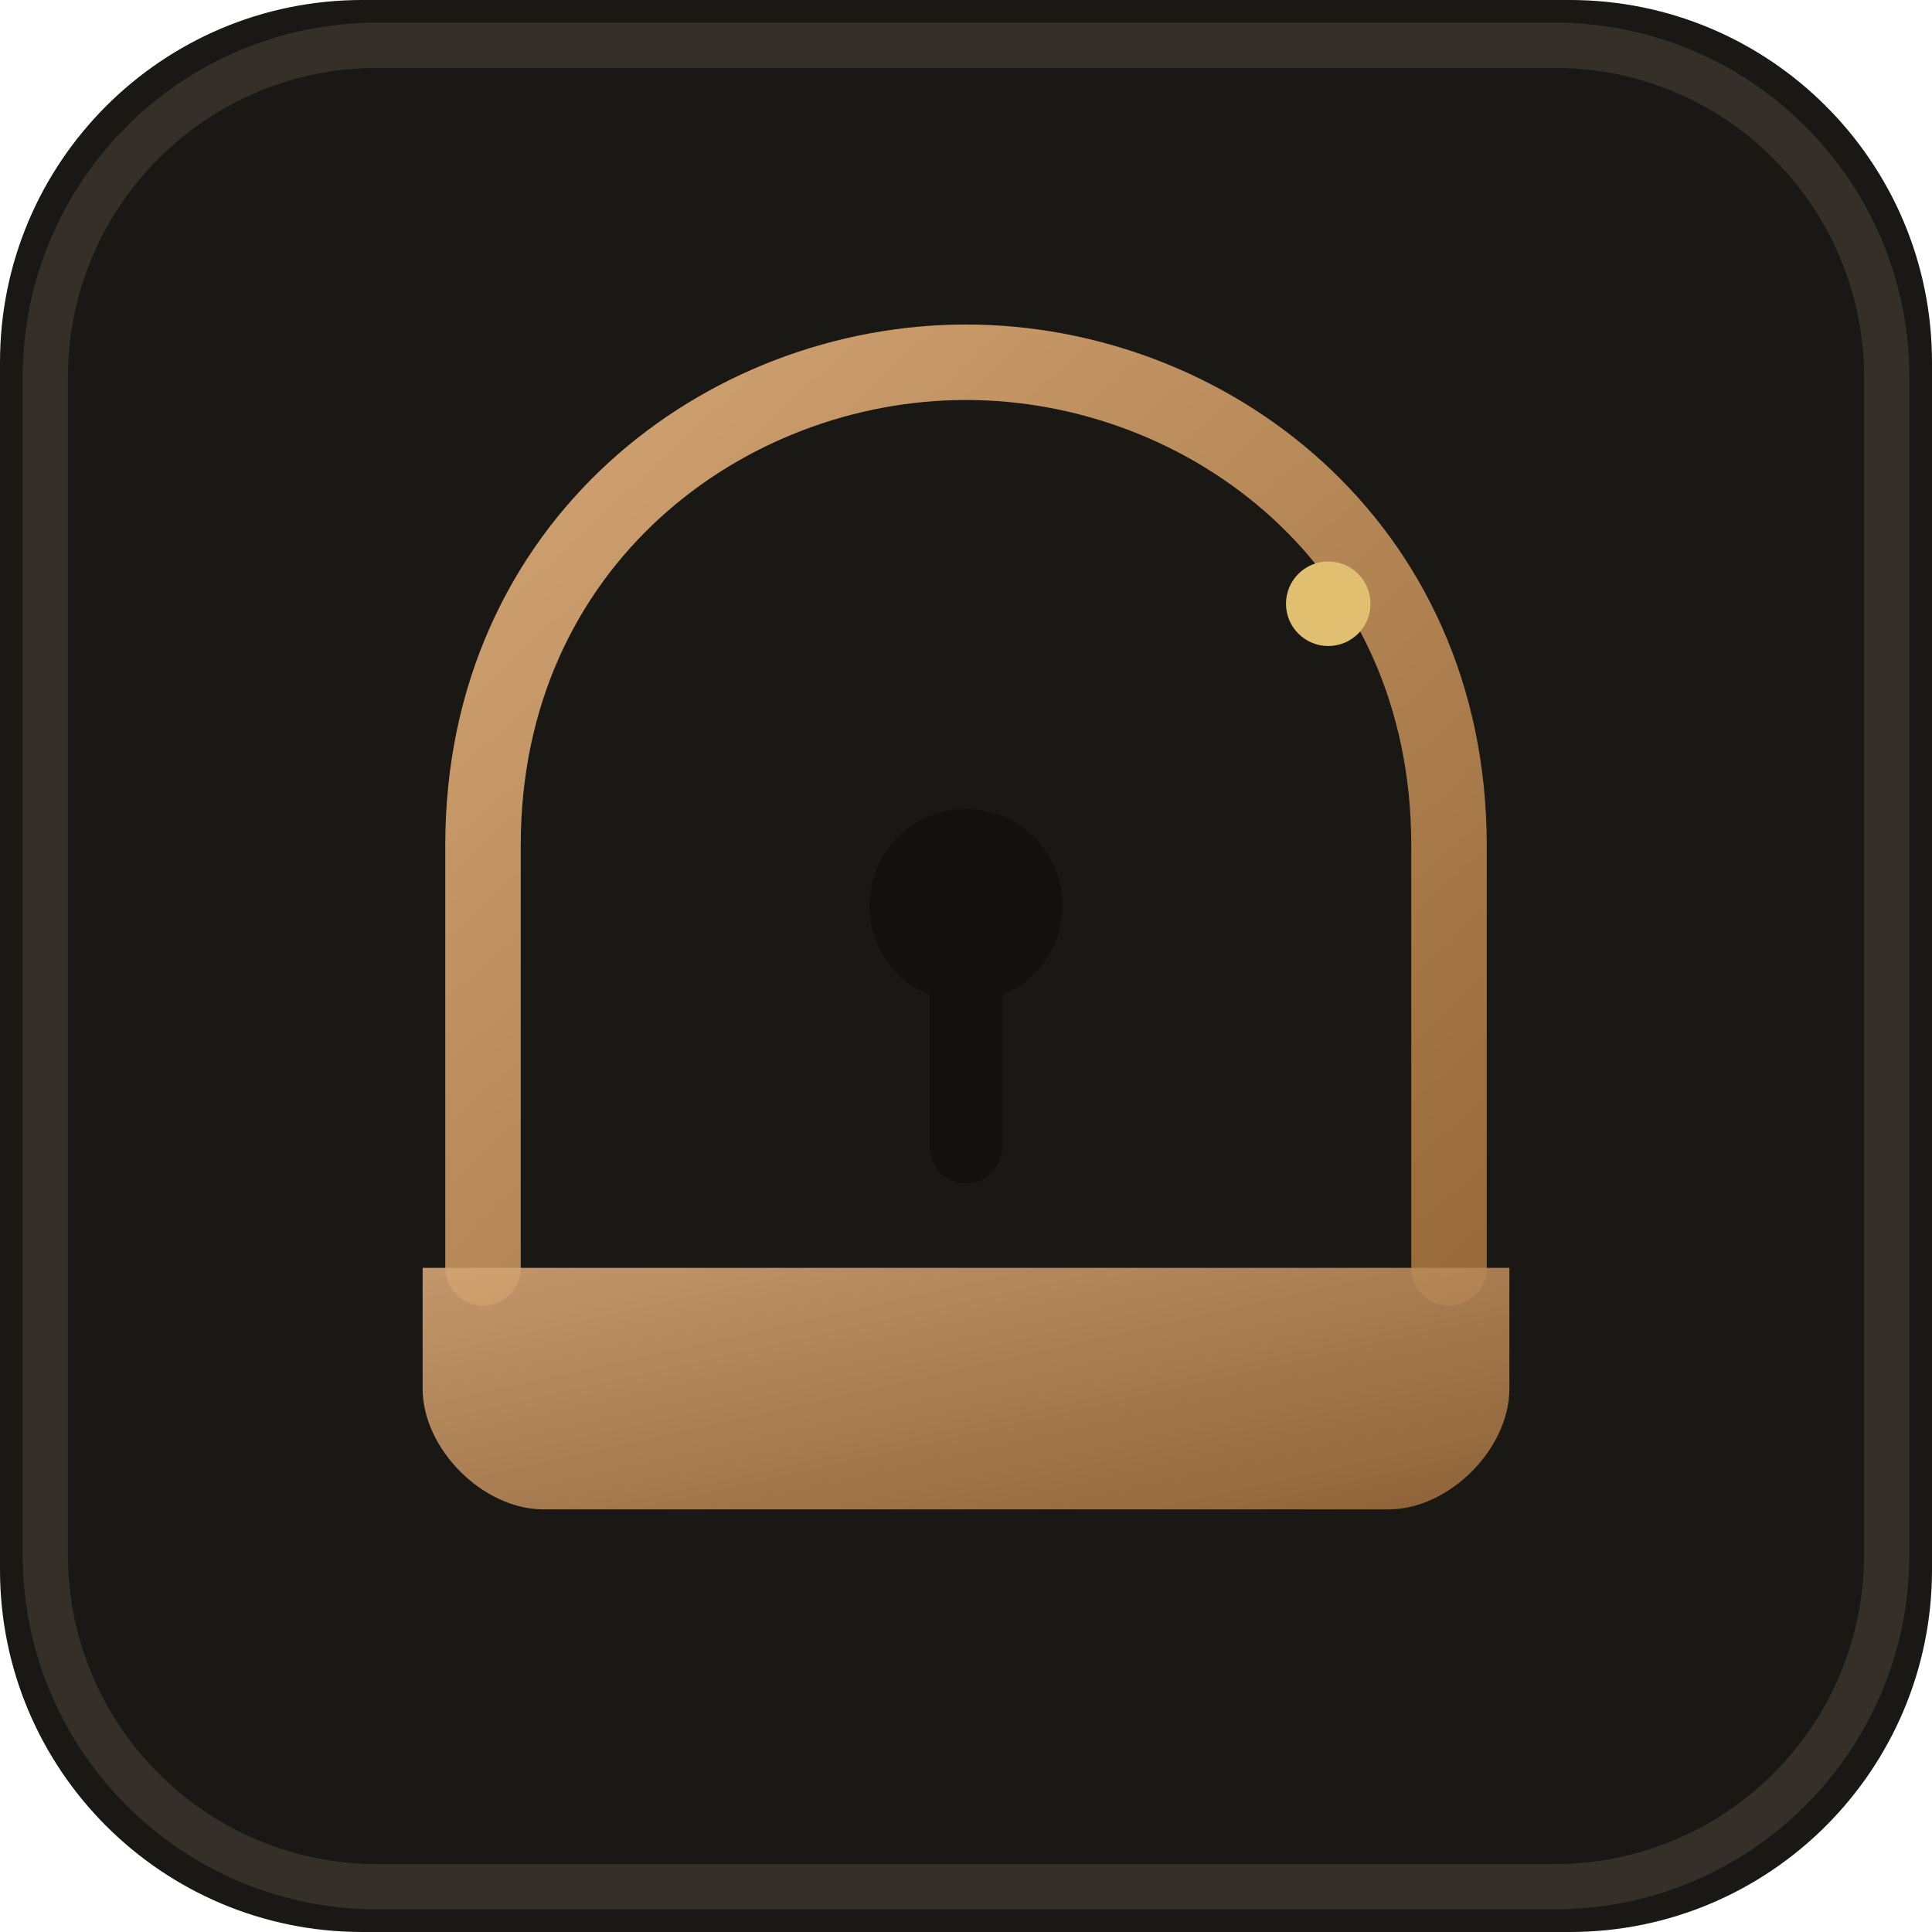
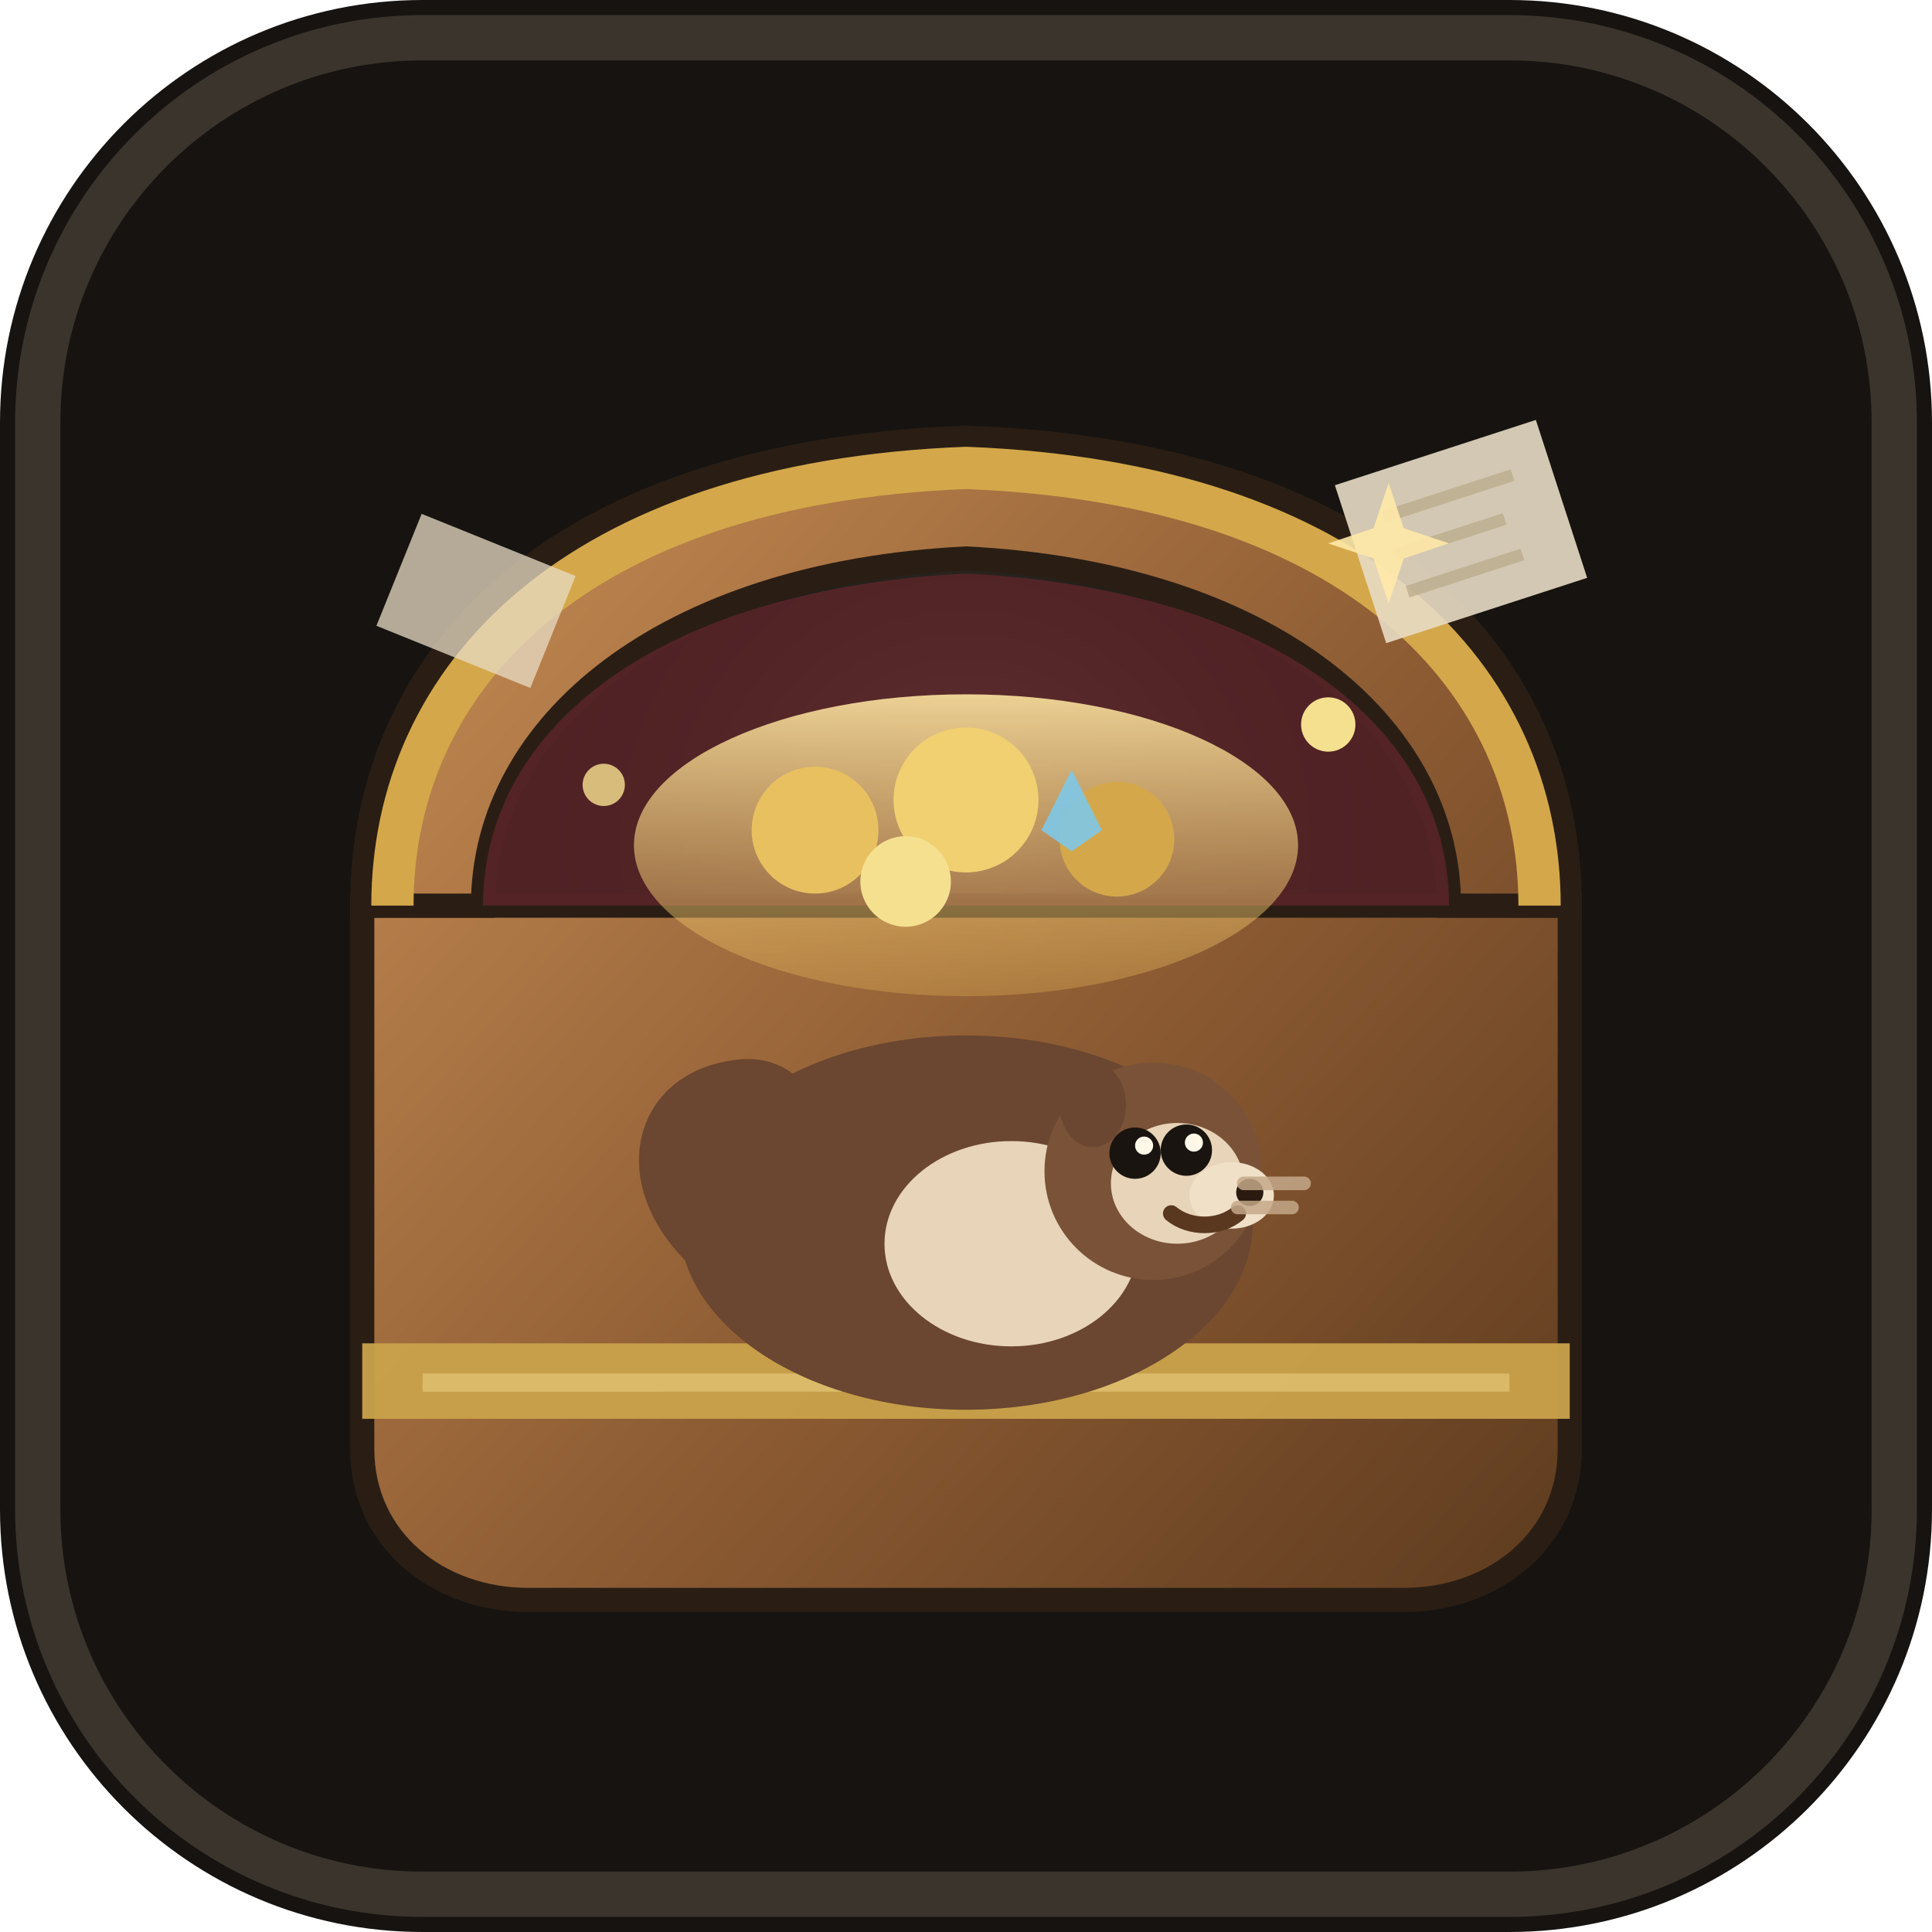
- <svg xmlns="http://www.w3.org/2000/svg" viewBox="0 0 64 64" role="img" aria-label="Reliquary">
+ <svg xmlns="http://www.w3.org/2000/svg" viewBox="0 0 64 64" role="img" aria-label="Reliquary — otter vault">
  <defs>
-     <linearGradient id="g" x1="0" y1="0" x2="1" y2="1">
-       <stop offset="0%" stop-color="#d4a574" />
-       <stop offset="100%" stop-color="#9a6b3a" />
+     <linearGradient id="wood" x1="12" y1="18" x2="52" y2="54" gradientUnits="userSpaceOnUse">
+       <stop stop-color="#c48a52" />
+       <stop offset="0.55" stop-color="#8b5a32" />
+       <stop offset="1" stop-color="#5c3a1e" />
    </linearGradient>
+     <linearGradient id="gold" x1="16" y1="14" x2="48" y2="48" gradientUnits="userSpaceOnUse">
+       <stop stop-color="#f0d78a" />
+       <stop offset="0.5" stop-color="#d4a84a" />
+       <stop offset="1" stop-color="#9a6b20" />
+     </linearGradient>
+     <linearGradient id="glow" x1="32" y1="22" x2="32" y2="36" gradientUnits="userSpaceOnUse">
+       <stop stop-color="#ffe9a8" stop-opacity="0.95" />
+       <stop offset="1" stop-color="#e0a840" stop-opacity="0.15" />
+     </linearGradient>
+     <radialGradient id="ember" cx="32" cy="28" r="14" gradientUnits="userSpaceOnUse">
+       <stop stop-color="#fff3c4" stop-opacity="0.55" />
+       <stop offset="1" stop-color="#1a1814" stop-opacity="0" />
+     </radialGradient>
  </defs>
-   <rect width="64" height="64" rx="12" fill="#1a1814" />
-   <rect x="1.5" y="1.5" width="61" height="61" rx="11" fill="none" stroke="#342f28" stroke-width="1.5" />
-   <path d="M16 42 V28 C16 18 24 12 32 12 C40 12 48 18 48 28 V42" fill="none" stroke="url(#g)" stroke-width="2.5" stroke-linecap="round" />
-   <path d="M14 42 H50 V46 C50 48 48 50 46 50 H18 C16 50 14 48 14 46 Z" fill="url(#g)" opacity="0.9" />
-   <circle cx="32" cy="30" r="3.2" fill="#12110f" />
-   <path d="M32 33 L32 38" stroke="#12110f" stroke-width="2.4" stroke-linecap="round" />
-   <circle cx="44" cy="20" r="1.4" fill="#e0c070" />
+   <rect width="64" height="64" rx="14" fill="#161310" />
+   <rect x="1.25" y="1.25" width="61.5" height="61.5" rx="12.75" fill="none" stroke="#3a342c" stroke-width="1.5" />
+   <circle cx="32" cy="30" r="16" fill="url(#ember)" />
+   <path fill="url(#wood)" stroke="#2a1e14" stroke-width="0.8" d="     M12 30     H52     V48     C52 51 49.5 53 46.5 53     H17.5     C14.5 53 12 51 12 48     Z" />
+   <path fill="#c9a24a" opacity="0.95" d="M12 44.5 H52 V47 H12 Z" />
+   <path fill="none" stroke="#f0d78a" stroke-width="0.6" opacity="0.5" d="M14 45.8 H50" />
+   <path fill="url(#wood)" stroke="#2a1e14" stroke-width="0.8" d="     M12 30     C12 22 18 15 32 14.5     C46 15 52 22 52 30     L48 30     C48 24 42 19 32 18.5     C22 19 16 24 16 30     Z" />
+   <path fill="#5a2428" opacity="0.85" d="     M16 30     C16 24 22 19.5 32 19     C42 19.5 48 24 48 30     Z" />
+   <path fill="none" stroke="#d4a84a" stroke-width="1.4" d="     M13 30 C13 22.5 19 16 32 15.5 C45 16 51 22.5 51 30" />
+   <ellipse cx="32" cy="28" rx="11" ry="5" fill="url(#glow)" />
+   <circle cx="27" cy="27.5" r="2.1" fill="#e8c060" />
+   <circle cx="32" cy="26.5" r="2.4" fill="#f0d070" />
+   <circle cx="37" cy="27.8" r="1.9" fill="#d4a84a" />
+   <circle cx="30" cy="29.2" r="1.5" fill="#f5e090" />
+   <path fill="#7ec8e8" d="M35.5 25.5 L36.5 27.5 L35.5 28.2 L34.5 27.5 Z" opacity="0.9" />
+   <ellipse cx="32" cy="40.5" rx="9.5" ry="6.2" fill="#6b4630" />
+   <ellipse cx="33.5" cy="41.2" rx="4.2" ry="3.4" fill="#e8d4b8" />
+   <circle cx="38.2" cy="38.8" r="3.6" fill="#7a5238" />
+   <ellipse cx="39" cy="39.2" rx="2.2" ry="2" fill="#e8d4b8" />
+   <ellipse cx="40.8" cy="39.6" rx="1.4" ry="1.1" fill="#f0e0c8" />
+   <circle cx="41.4" cy="39.5" r="0.45" fill="#2a1a10" />
+   <circle cx="37.6" cy="38.2" r="0.85" fill="#1a1410" />
+   <circle cx="39.3" cy="38.1" r="0.85" fill="#1a1410" />
+   <circle cx="37.9" cy="37.95" r="0.3" fill="#fff8e8" />
+   <circle cx="39.55" cy="37.85" r="0.3" fill="#fff8e8" />
+   <path d="M38.8 40.2 C39.4 40.7 40.4 40.7 41 40.2" fill="none" stroke="#5a3820" stroke-width="0.55" stroke-linecap="round" />
+   <ellipse cx="36.2" cy="36.6" rx="1.1" ry="1.4" fill="#6b4630" />
+   <path d="M23.5 41 C21.5 39 22 36.5 24.5 36.2 C26 36 26.5 37.5 25.5 38.5 C24.2 39.8 24.5 41.5 26 42" fill="none" stroke="#6b4630" stroke-width="2.2" stroke-linecap="round" />
+   <path d="M41.2 39.2 H43.2 M41 40 H42.8" stroke="#c4a888" stroke-width="0.45" stroke-linecap="round" opacity="0.85" />
+   <path fill="#e8dcc4" opacity="0.9" transform="rotate(-18 48 18)" d="M45 15 h7 v5.5 h-7 z" />
+   <path stroke="#b8a888" stroke-width="0.4" opacity="0.7" transform="rotate(-18 48 18)" d="M46.2 16.5 h4.5 M46.2 17.8 h3.8 M46.2 19.1 h4" />
+   <path fill="#e8dcc4" opacity="0.75" transform="rotate(22 16 20)" d="M13 18 h5.5 v4 h-5.5 z" />
+   <circle cx="44" cy="24" r="0.9" fill="#f5e090" />
+   <circle cx="20" cy="26" r="0.7" fill="#f0d78a" opacity="0.85" />
+   <path d="M46 16 L46.5 17.5 L48 18 L46.5 18.5 L46 20 L45.5 18.5 L44 18 L45.5 17.5 Z" fill="#ffe9a8" opacity="0.9" />
</svg>
